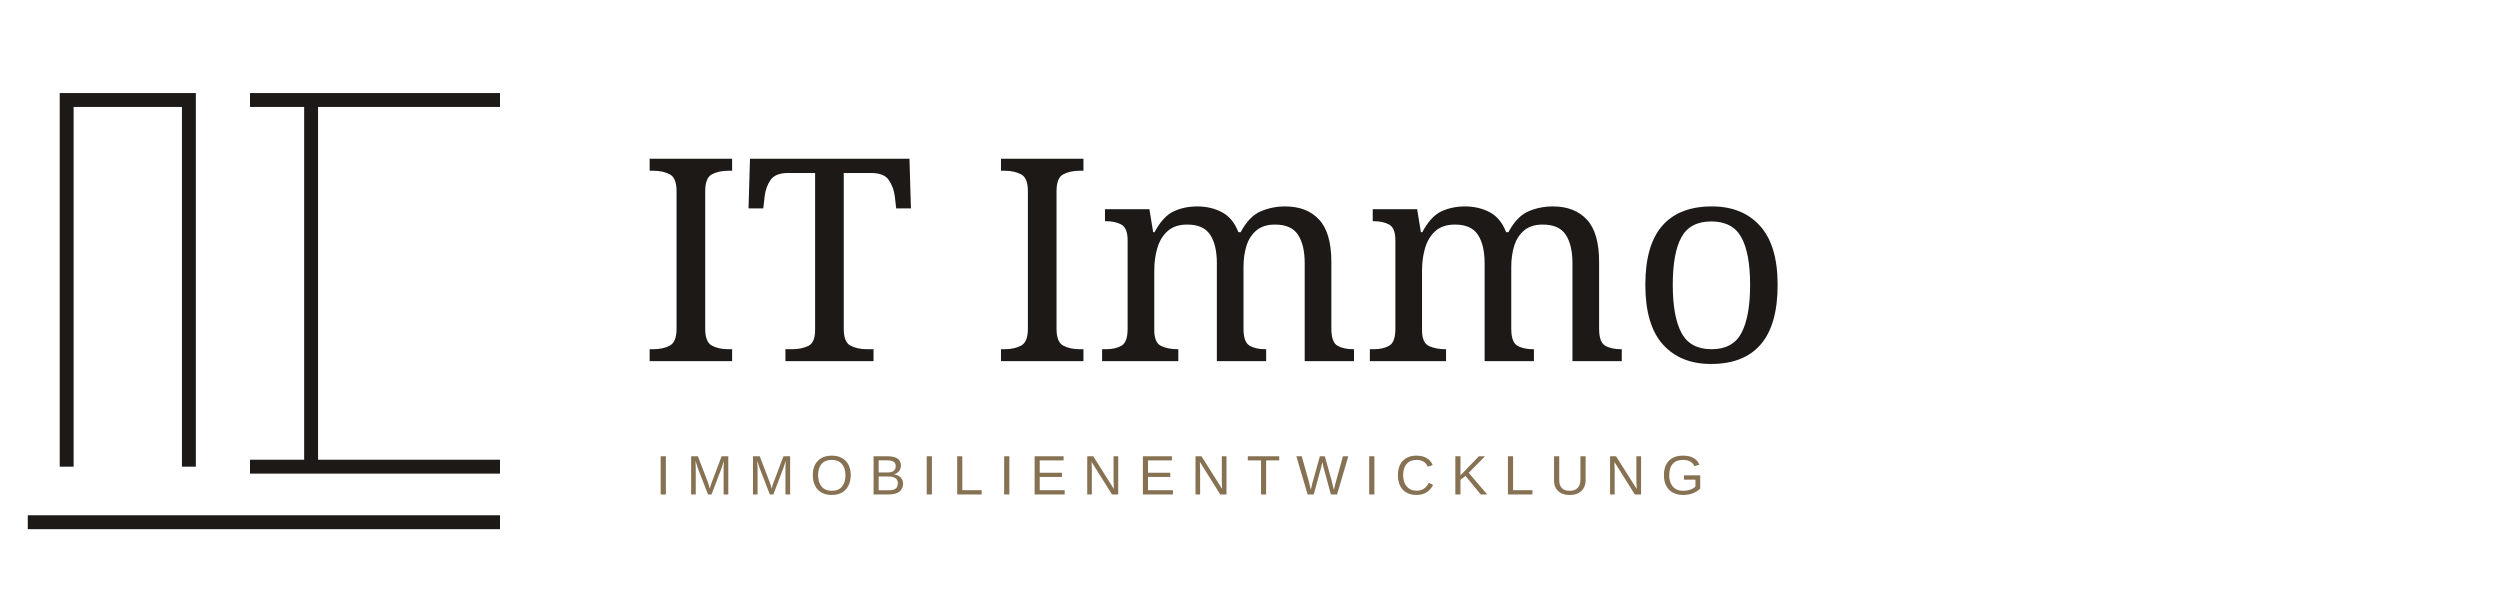
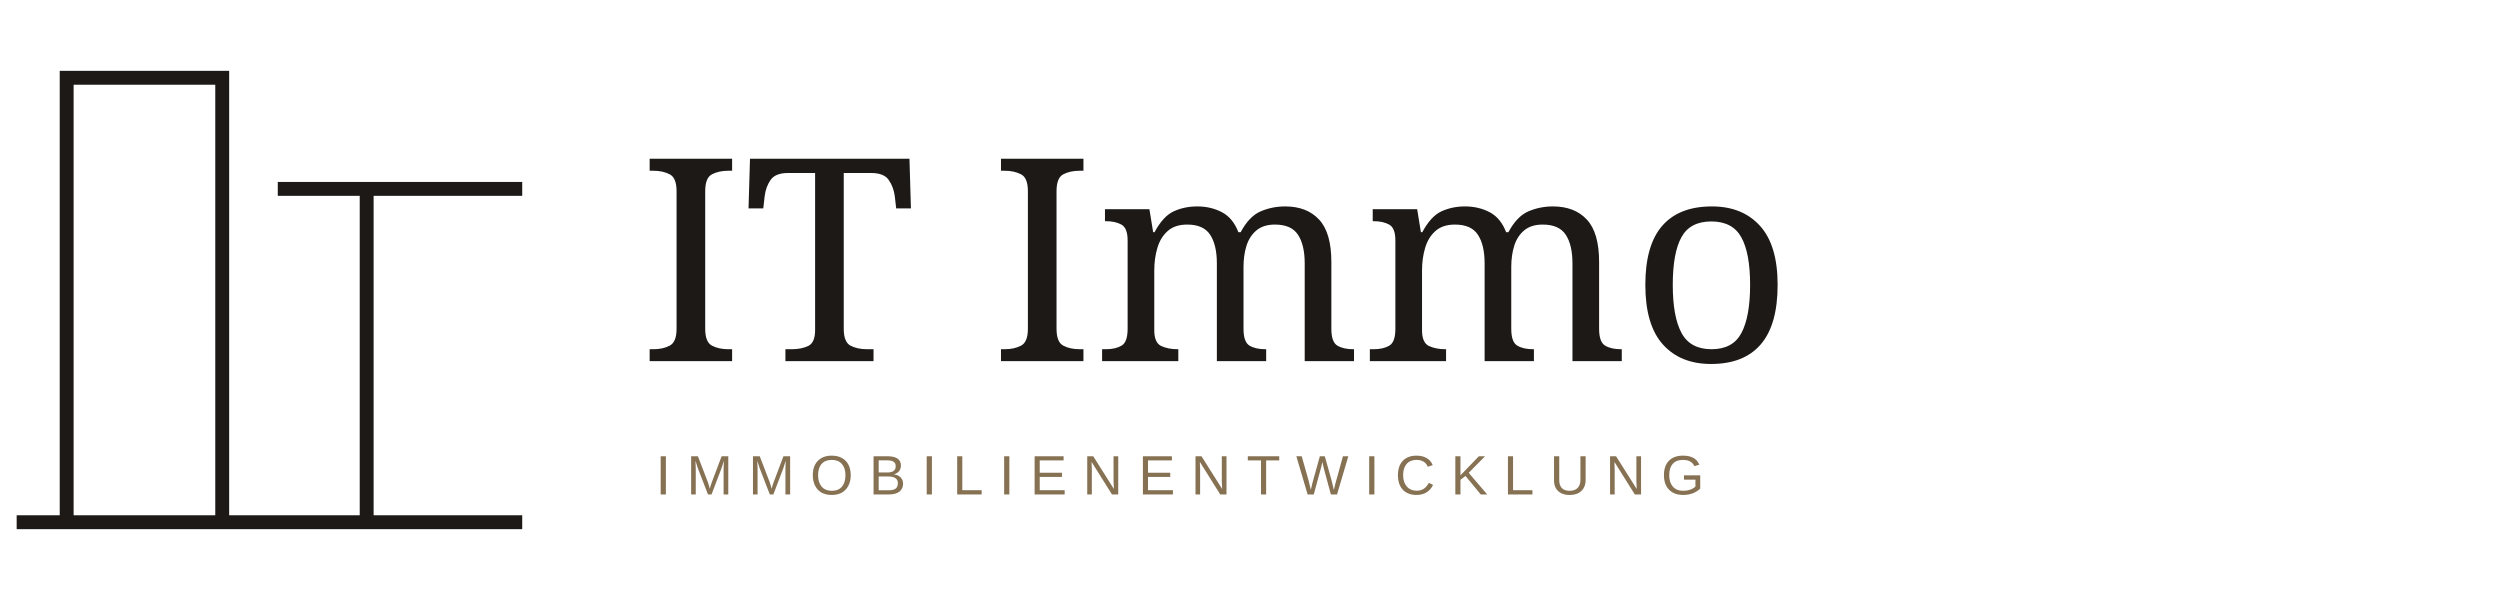
- <svg xmlns="http://www.w3.org/2000/svg" viewBox="0 0 450 110" fill="none">
+ <svg xmlns="http://www.w3.org/2000/svg" viewBox="0 0 450 110" fill="none" role="img" aria-label="IT Immo – Immobilienentwicklung">
  <g stroke="#1c1917" stroke-width="2.5">
-     <path d="M12 84V18h22v66M56 84V18h22M45 18h45M45 84h45M5 94h85" />
+     <path d="M12 94V14h28v80M66 94V34M50 34h44M3 94h91" />
  </g>
  <text x="115" y="65" fill="#1c1917" font-family="Georgia,serif" font-size="51">IT Immo</text>
  <text x="118" y="89" fill="#867153" font-family="Arial,sans-serif" font-size="10" letter-spacing="2.8">IMMOBILIENENTWICKLUNG</text>
</svg>
